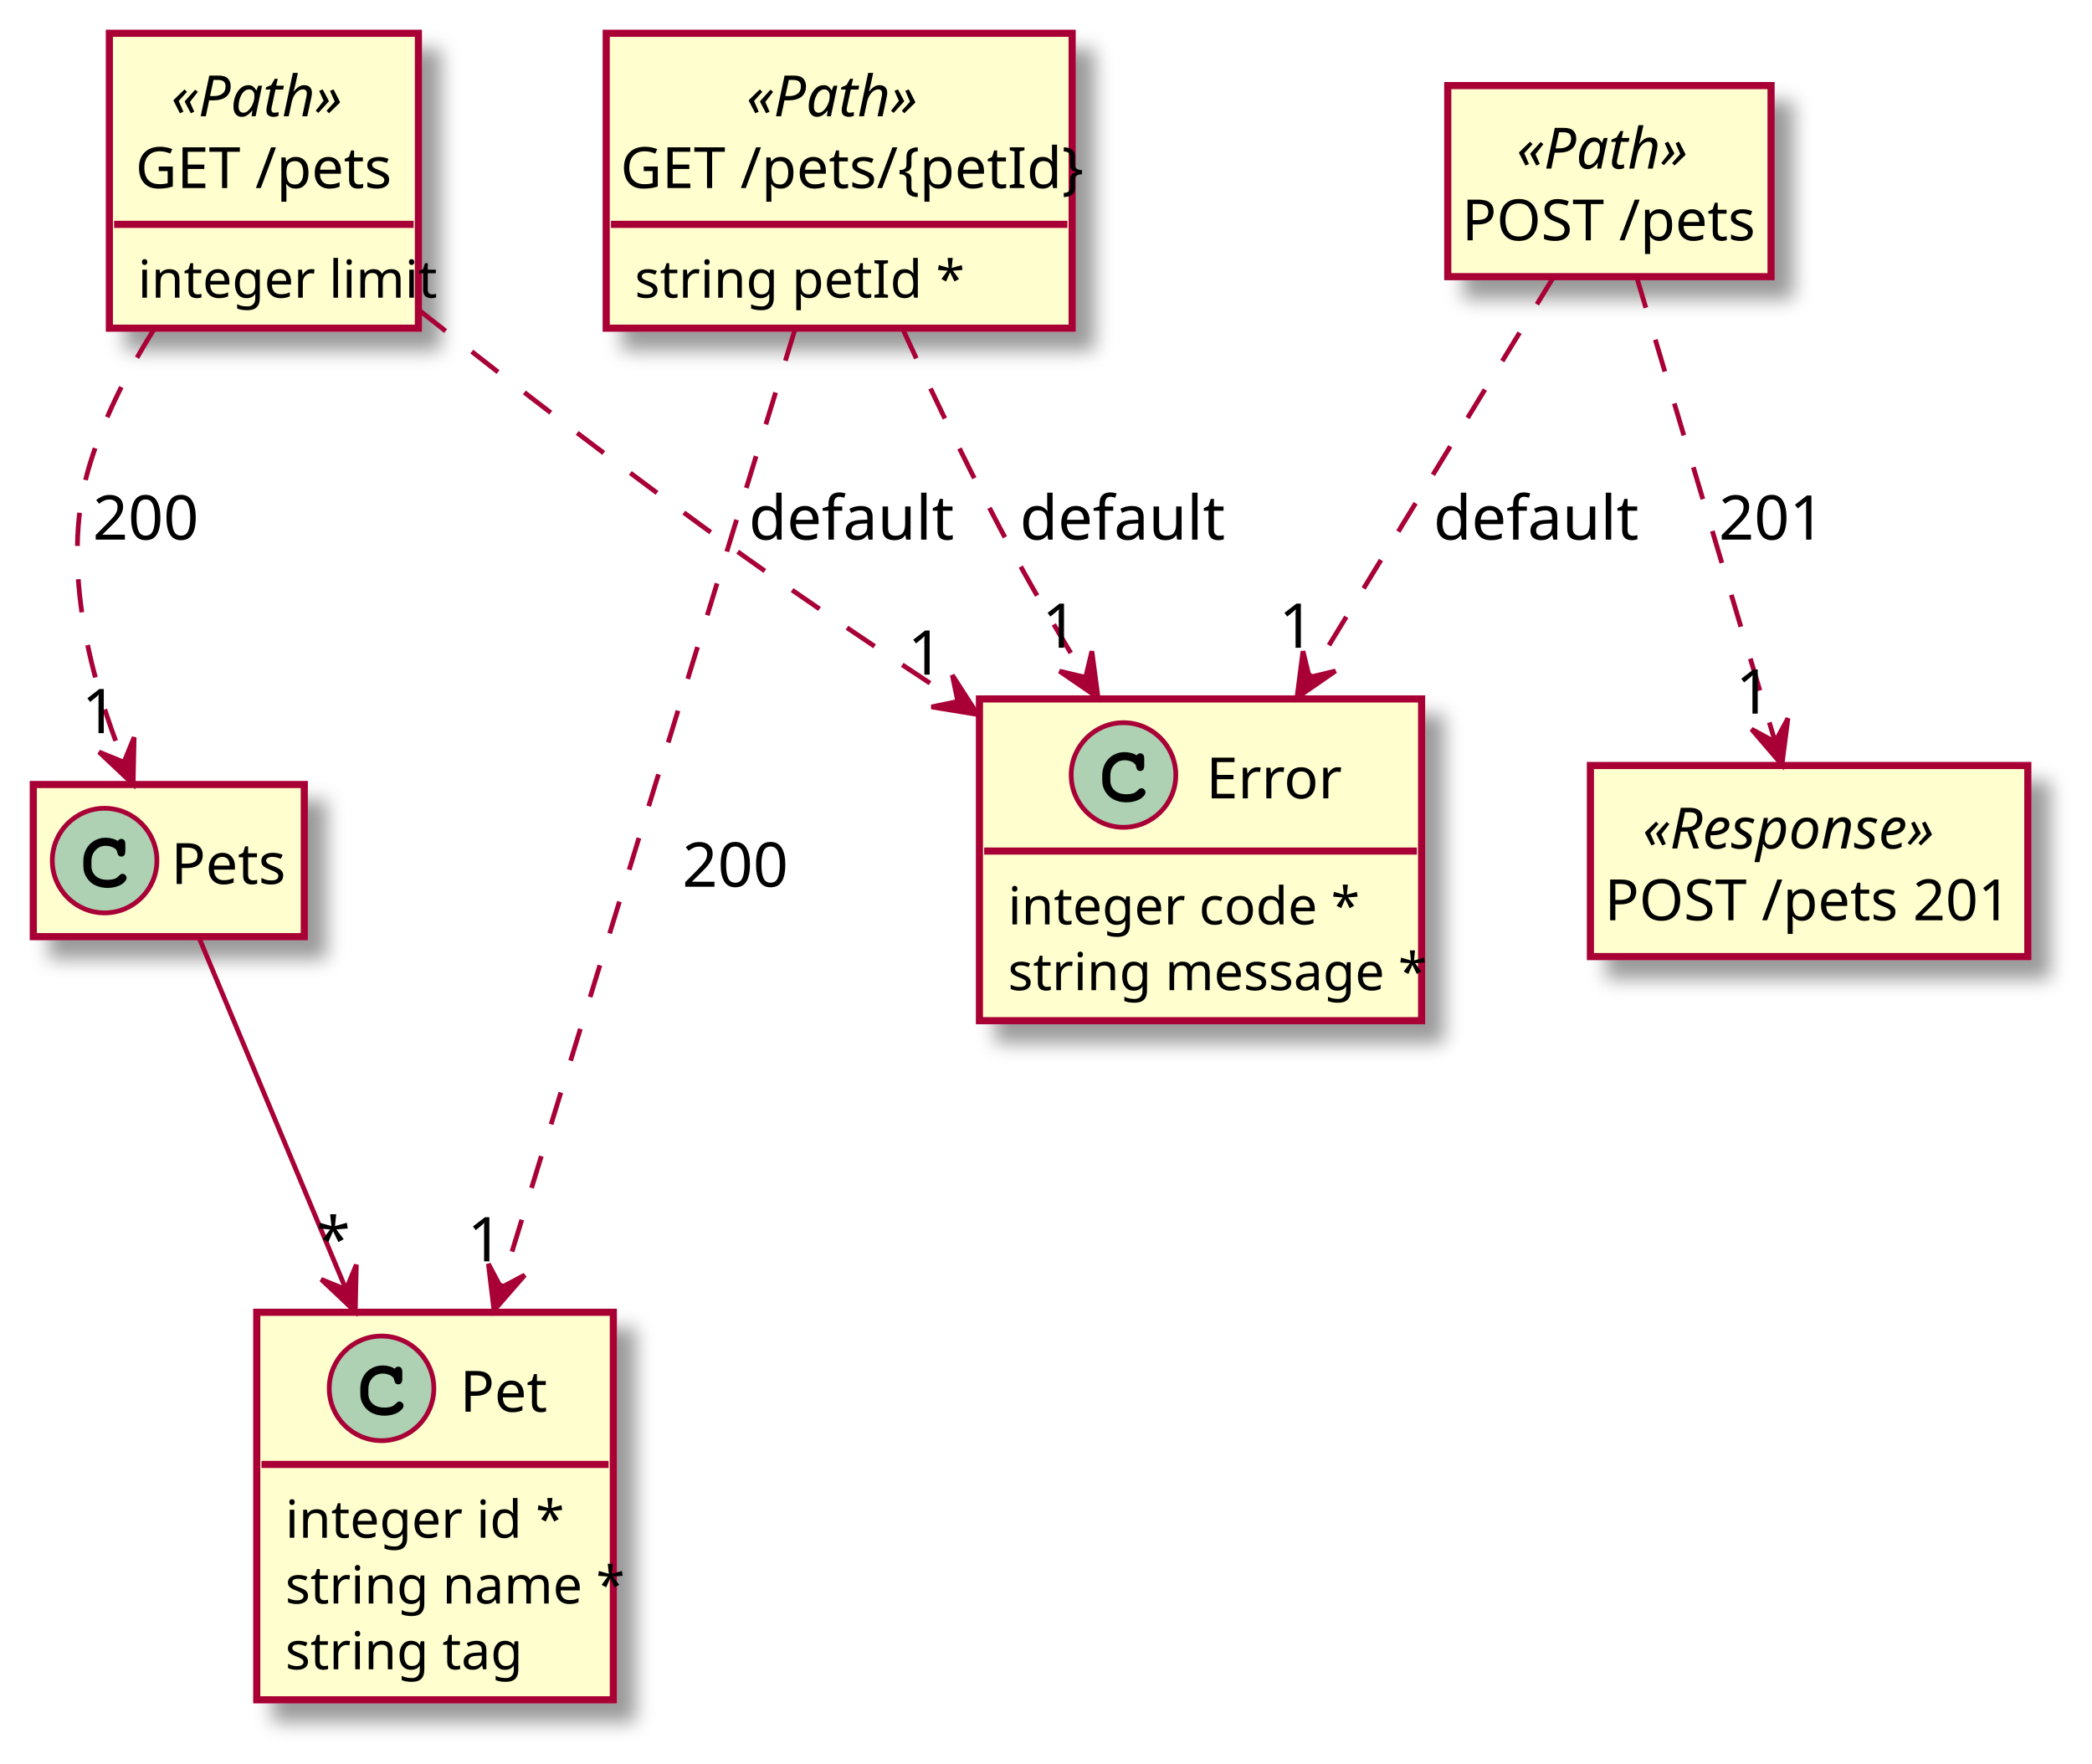
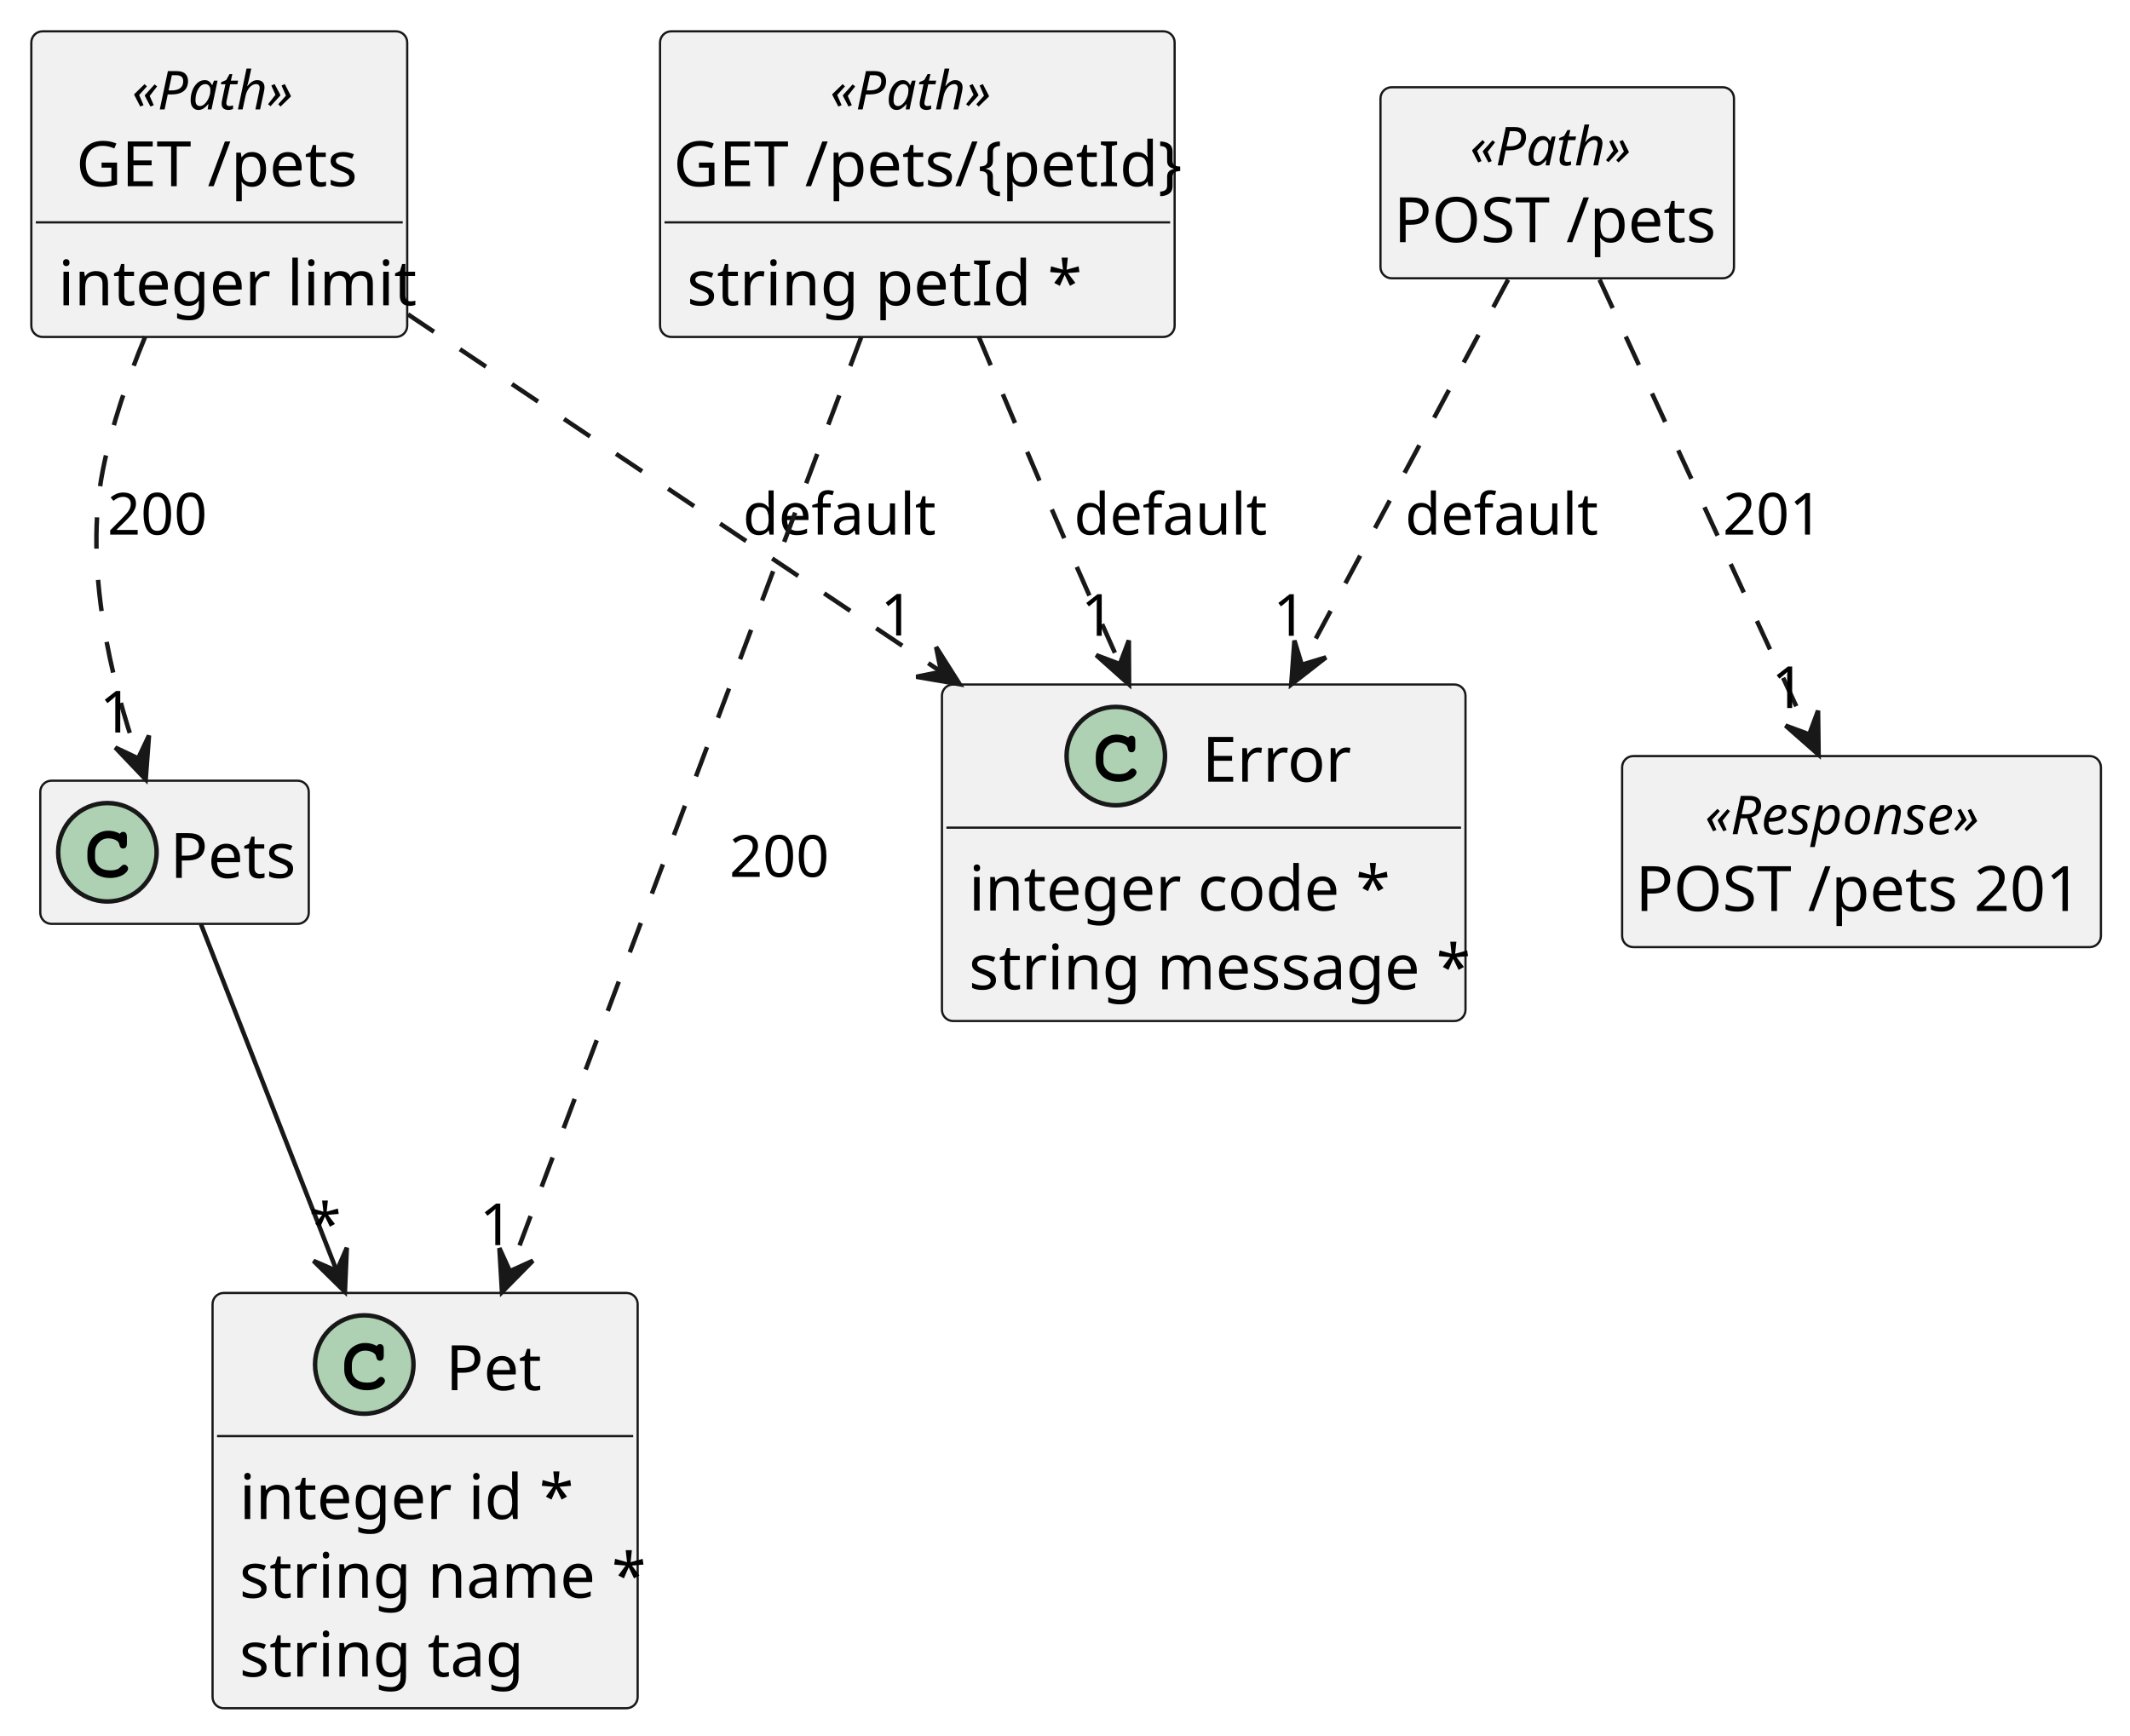
- <svg xmlns="http://www.w3.org/2000/svg" contentScriptType="application/ecmascript" contentStyleType="text/css" height="371px" preserveAspectRatio="none" style="width:440px;height:371px;background:#FFFFFF;" version="1.1" viewBox="0 0 440 371" width="440px" zoomAndPan="magnify">
-   <defs>
-     <filter height="300%" id="famiy95okp89x" width="300%" x="-1" y="-1">
-       <feGaussianBlur result="blurOut" stdDeviation="2.0" />
-       <feColorMatrix in="blurOut" result="blurOut2" type="matrix" values="0 0 0 0 0 0 0 0 0 0 0 0 0 0 0 0 0 0 .4 0" />
-       <feOffset dx="4.0" dy="4.0" in="blurOut2" result="blurOut3" />
-       <feBlend in="SourceGraphic" in2="blurOut3" mode="normal" />
-     </filter>
-   </defs>
+ <svg xmlns="http://www.w3.org/2000/svg" contentStyleType="text/css" height="388px" preserveAspectRatio="none" style="width:476px;height:388px;background:#FFFFFF;" version="1.1" viewBox="0 0 476 388" width="476px" zoomAndPan="magnify">
+   <defs />
  <g>
-     <rect codeLine="8" fill="#FEFECE" filter="url(#famiy95okp89x)" height="81.508" id="Pet" style="stroke:#A80036;stroke-width:1.5;" width="75" x="54" y="276" />
-     <ellipse cx="80.25" cy="292" fill="#ADD1B2" rx="11" ry="11" style="stroke:#A80036;stroke-width:1.0;" />
-     <path d="M83.016,287.875 Q83.172,287.656 83.359,287.547 Q83.547,287.438 83.766,287.438 Q84.141,287.438 84.375,287.703 Q84.609,287.953 84.609,288.562 L84.609,290.016 Q84.609,290.625 84.375,290.891 Q84.141,291.156 83.766,291.156 Q83.422,291.156 83.219,290.953 Q83.016,290.766 82.906,290.25 Q82.859,289.891 82.672,289.703 Q82.344,289.328 81.734,289.109 Q81.125,288.891 80.5,288.891 Q79.734,288.891 79.094,289.219 Q78.469,289.547 77.969,290.297 Q77.484,291.047 77.484,292.078 L77.484,293.172 Q77.484,294.406 78.375,295.234 Q79.266,296.047 80.859,296.047 Q81.797,296.047 82.453,295.797 Q82.844,295.641 83.266,295.203 Q83.531,294.938 83.672,294.859 Q83.828,294.781 84.031,294.781 Q84.359,294.781 84.609,295.047 Q84.875,295.297 84.875,295.641 Q84.875,295.984 84.531,296.391 Q84.031,296.969 83.234,297.297 Q82.156,297.75 80.859,297.75 Q79.344,297.75 78.141,297.125 Q77.156,296.625 76.469,295.562 Q75.781,294.484 75.781,293.203 L75.781,292.047 Q75.781,290.719 76.391,289.578 Q77.016,288.422 78.109,287.812 Q79.203,287.188 80.438,287.188 Q81.172,287.188 81.812,287.359 Q82.469,287.516 83.016,287.875 Z " fill="#000000" />
-     <text fill="#000000" font-family="sans-serif" font-size="12" lengthAdjust="spacing" textLength="18" x="96.75" y="296.91">Pet
-         </text>
-     <line style="stroke:#A80036;stroke-width:1.5;" x1="55" x2="128" y1="308" y2="308" />
-     <text fill="#000000" font-family="sans-serif" font-size="11" lengthAdjust="spacing" textLength="51" x="60" y="323.419">integer id *
-         </text>
-     <text fill="#000000" font-family="sans-serif" font-size="11" lengthAdjust="spacing" textLength="63" x="60" y="337.255">string name *
-         </text>
-     <text fill="#000000" font-family="sans-serif" font-size="11" lengthAdjust="spacing" textLength="45" x="60" y="351.091">string tag
-         </text>
-     <rect codeLine="14" fill="#FEFECE" filter="url(#famiy95okp89x)" height="32" id="Pets" style="stroke:#A80036;stroke-width:1.5;" width="57" x="7" y="165" />
-     <ellipse cx="22" cy="181" fill="#ADD1B2" rx="11" ry="11" style="stroke:#A80036;stroke-width:1.0;" />
-     <path d="M24.766,176.875 Q24.922,176.656 25.109,176.547 Q25.297,176.438 25.516,176.438 Q25.891,176.438 26.125,176.703 Q26.359,176.953 26.359,177.562 L26.359,179.016 Q26.359,179.625 26.125,179.891 Q25.891,180.156 25.516,180.156 Q25.172,180.156 24.969,179.953 Q24.766,179.766 24.656,179.25 Q24.609,178.891 24.422,178.703 Q24.094,178.328 23.484,178.109 Q22.875,177.891 22.25,177.891 Q21.484,177.891 20.844,178.219 Q20.219,178.547 19.719,179.297 Q19.234,180.047 19.234,181.078 L19.234,182.172 Q19.234,183.406 20.125,184.234 Q21.016,185.047 22.609,185.047 Q23.547,185.047 24.203,184.797 Q24.594,184.641 25.016,184.203 Q25.281,183.938 25.422,183.859 Q25.578,183.781 25.781,183.781 Q26.109,183.781 26.359,184.047 Q26.625,184.297 26.625,184.641 Q26.625,184.984 26.281,185.391 Q25.781,185.969 24.984,186.297 Q23.906,186.75 22.609,186.75 Q21.094,186.75 19.891,186.125 Q18.906,185.625 18.219,184.562 Q17.531,183.484 17.531,182.203 L17.531,181.047 Q17.531,179.719 18.141,178.578 Q18.766,177.422 19.859,176.812 Q20.953,176.188 22.188,176.188 Q22.922,176.188 23.562,176.359 Q24.219,176.516 24.766,176.875 Z " fill="#000000" />
-     <text fill="#000000" font-family="sans-serif" font-size="12" lengthAdjust="spacing" textLength="25" x="36" y="185.91">Pets
-         </text>
-     <rect codeLine="17" fill="#FEFECE" filter="url(#famiy95okp89x)" height="67.672" id="Error" style="stroke:#A80036;stroke-width:1.5;" width="93" x="206" y="147" />
-     <ellipse cx="236.3" cy="163" fill="#ADD1B2" rx="11" ry="11" style="stroke:#A80036;stroke-width:1.0;" />
-     <path d="M239.066,158.875 Q239.222,158.656 239.409,158.547 Q239.597,158.438 239.816,158.438 Q240.191,158.438 240.425,158.703 Q240.659,158.953 240.659,159.562 L240.659,161.016 Q240.659,161.625 240.425,161.891 Q240.191,162.156 239.816,162.156 Q239.472,162.156 239.269,161.953 Q239.066,161.766 238.956,161.25 Q238.909,160.891 238.722,160.703 Q238.394,160.328 237.784,160.109 Q237.175,159.891 236.55,159.891 Q235.784,159.891 235.144,160.219 Q234.519,160.547 234.019,161.297 Q233.534,162.047 233.534,163.078 L233.534,164.172 Q233.534,165.406 234.425,166.234 Q235.316,167.047 236.909,167.047 Q237.847,167.047 238.503,166.797 Q238.894,166.641 239.316,166.203 Q239.581,165.938 239.722,165.859 Q239.878,165.781 240.081,165.781 Q240.409,165.781 240.659,166.047 Q240.925,166.297 240.925,166.641 Q240.925,166.984 240.581,167.391 Q240.081,167.969 239.284,168.297 Q238.206,168.75 236.909,168.75 Q235.394,168.75 234.191,168.125 Q233.206,167.625 232.519,166.562 Q231.831,165.484 231.831,164.203 L231.831,163.047 Q231.831,161.719 232.441,160.578 Q233.066,159.422 234.159,158.812 Q235.253,158.188 236.488,158.188 Q237.222,158.188 237.863,158.359 Q238.519,158.516 239.066,158.875 Z " fill="#000000" />
-     <text fill="#000000" font-family="sans-serif" font-size="12" lengthAdjust="spacing" textLength="27" x="253.7" y="167.91">Error
-         </text>
-     <line style="stroke:#A80036;stroke-width:1.5;" x1="207" x2="298" y1="179" y2="179" />
-     <text fill="#000000" font-family="sans-serif" font-size="11" lengthAdjust="spacing" textLength="67" x="212" y="194.419">integer code *
-         </text>
-     <text fill="#000000" font-family="sans-serif" font-size="11" lengthAdjust="spacing" textLength="81" x="212" y="208.255">string message *
-         </text>
-     <rect codeLine="22" fill="#FEFECE" filter="url(#famiy95okp89x)" height="62.023" id="GET /pets" style="stroke:#A80036;stroke-width:1.5;" width="65" x="23" y="7" />
-     <text fill="#000000" font-family="sans-serif" font-size="12" font-style="italic" lengthAdjust="spacing" textLength="39" x="36" y="24.457">«Path»
-         </text>
-     <text fill="#000000" font-family="sans-serif" font-size="12" lengthAdjust="spacing" textLength="54" x="28.5" y="39.551">GET /pets
-         </text>
-     <line style="stroke:#A80036;stroke-width:1.5;" x1="24" x2="87" y1="47.188" y2="47.188" />
-     <text fill="#000000" font-family="sans-serif" font-size="11" lengthAdjust="spacing" textLength="53" x="29" y="62.606">integer limit
-         </text>
-     <rect codeLine="26" fill="#FEFECE" filter="url(#famiy95okp89x)" height="40.188" id="POST /pets" style="stroke:#A80036;stroke-width:1.5;" width="68" x="304.5" y="18" />
-     <text fill="#000000" font-family="sans-serif" font-size="12" font-style="italic" lengthAdjust="spacing" textLength="39" x="319" y="35.457">«Path»
-         </text>
-     <text fill="#000000" font-family="sans-serif" font-size="12" lengthAdjust="spacing" textLength="62" x="307.5" y="50.551">POST /pets
-         </text>
-     <rect codeLine="29" fill="#FEFECE" filter="url(#famiy95okp89x)" height="40.188" id="POST /pets 201" style="stroke:#A80036;stroke-width:1.5;" width="92" x="334.5" y="161" />
-     <text fill="#000000" font-family="sans-serif" font-size="12" font-style="italic" lengthAdjust="spacing" textLength="70" x="345.5" y="178.457">«Response»
-         </text>
-     <text fill="#000000" font-family="sans-serif" font-size="12" lengthAdjust="spacing" textLength="86" x="337.5" y="193.551">POST /pets 201
-         </text>
-     <rect codeLine="32" fill="#FEFECE" filter="url(#famiy95okp89x)" height="62.023" id="GET /pets/{petId}" style="stroke:#A80036;stroke-width:1.5;" width="98" x="127.5" y="7" />
-     <text fill="#000000" font-family="sans-serif" font-size="12" font-style="italic" lengthAdjust="spacing" textLength="39" x="157" y="24.457">«Path»
-         </text>
-     <text fill="#000000" font-family="sans-serif" font-size="12" lengthAdjust="spacing" textLength="92" x="130.5" y="39.551">GET /pets/{petId}
-         </text>
-     <line style="stroke:#A80036;stroke-width:1.5;" x1="128.5" x2="224.5" y1="47.188" y2="47.188" />
-     <text fill="#000000" font-family="sans-serif" font-size="11" lengthAdjust="spacing" textLength="60" x="133.5" y="62.606">string petId *
-         </text>
-     <path codeLine="36" d="M41.82,197.11 C49.27,214.96 62.02,245.47 72.74,271.11 " fill="none" id="Pets-to-Pet" style="stroke:#A80036;stroke-width:1.0;" />
-     <polygon fill="#A80036" points="74.72,275.84,74.94,265.994,72.792,271.227,67.559,269.079,74.72,275.84" style="stroke:#A80036;stroke-width:1.0;" />
-     <text fill="#000000" font-family="sans-serif" font-size="13" lengthAdjust="spacing" textLength="5" x="66.527" y="265.263">*
-         </text>
-     <path codeLine="38" d="M32.41,69.22 C26.73,78.31 21.44,88.64 18.5,99 C12.67,119.55 19.34,143.54 25.96,160.05 " fill="none" id="GET /pets-to-Pets" style="stroke:#A80036;stroke-width:1.0;stroke-dasharray:7.0,7.0;" />
-     <polygon fill="#A80036" points="28,164.92,28.209,155.073,26.067,160.309,20.831,158.167,28,164.92" style="stroke:#A80036;stroke-width:1.0;" />
-     <text fill="#000000" font-family="sans-serif" font-size="13" lengthAdjust="spacing" textLength="21" x="19.5" y="113.495">200
-         </text>
-     <text fill="#000000" font-family="sans-serif" font-size="13" lengthAdjust="spacing" textLength="7" x="17.219" y="154.198">1
-         </text>
-     <path codeLine="40" d="M88.22,65.3 C107.76,80.74 133.23,100.41 156.5,117 C170.77,127.17 186.56,137.78 201.14,147.34 " fill="none" id="GET /pets-to-Error" style="stroke:#A80036;stroke-width:1.0;stroke-dasharray:7.0,7.0;" />
-     <polygon fill="#A80036" points="205.63,150.27,200.295,141.992,201.448,147.53,195.91,148.683,205.63,150.27" style="stroke:#A80036;stroke-width:1.0;" />
-     <text fill="#000000" font-family="sans-serif" font-size="13" lengthAdjust="spacing" textLength="38" x="157.5" y="113.495">default
-         </text>
-     <text fill="#000000" font-family="sans-serif" font-size="13" lengthAdjust="spacing" textLength="7" x="190.917" y="141.887">1
-         </text>
-     <path codeLine="42" d="M344.16,58.02 C351.71,83.35 365.07,128.19 373.31,155.87 " fill="none" id="POST /pets-to-POST /pets 201" style="stroke:#A80036;stroke-width:1.0;stroke-dasharray:7.0,7.0;" />
-     <polygon fill="#A80036" points="374.79,160.84,376.049,151.072,373.36,156.049,368.383,153.36,374.79,160.84" style="stroke:#A80036;stroke-width:1.0;" />
-     <text fill="#000000" font-family="sans-serif" font-size="13" lengthAdjust="spacing" textLength="21" x="361.5" y="113.495">201
-         </text>
-     <text fill="#000000" font-family="sans-serif" font-size="13" lengthAdjust="spacing" textLength="7" x="365.085" y="150.087">1
-         </text>
-     <path codeLine="44" d="M326.9,58.02 C313.76,79.56 292.01,115.22 275.41,142.44 " fill="none" id="POST /pets-to-Error" style="stroke:#A80036;stroke-width:1.0;stroke-dasharray:7.0,7.0;" />
-     <polygon fill="#A80036" points="272.79,146.73,280.886,141.122,275.39,142.459,274.053,136.962,272.79,146.73" style="stroke:#A80036;stroke-width:1.0;" />
-     <text fill="#000000" font-family="sans-serif" font-size="13" lengthAdjust="spacing" textLength="38" x="301.5" y="113.495">default
-         </text>
-     <text fill="#000000" font-family="sans-serif" font-size="13" lengthAdjust="spacing" textLength="7" x="268.991" y="136.232">1
-         </text>
-     <path codeLine="46" d="M167.24,69.17 C152.33,117.76 122.91,213.65 105.45,270.55 " fill="none" id="GET /pets/{petId}-to-Pet" style="stroke:#A80036;stroke-width:1.0;stroke-dasharray:7.0,7.0;" />
-     <polygon fill="#A80036" points="103.9,275.6,110.368,268.173,105.369,270.821,102.722,265.822,103.9,275.6" style="stroke:#A80036;stroke-width:1.0;" />
-     <text fill="#000000" font-family="sans-serif" font-size="13" lengthAdjust="spacing" textLength="21" x="143.5" y="186.495">200
-         </text>
-     <text fill="#000000" font-family="sans-serif" font-size="13" lengthAdjust="spacing" textLength="7" x="98.318" y="265.289">1
-         </text>
-     <path codeLine="48" d="M189.79,69.02 C196.52,83.68 205.04,101.47 213.5,117 C218.02,125.29 223.15,134.01 228.17,142.23 " fill="none" id="GET /pets/{petId}-to-Error" style="stroke:#A80036;stroke-width:1.0;stroke-dasharray:7.0,7.0;" />
-     <polygon fill="#A80036" points="230.95,146.73,229.649,136.968,228.333,142.469,222.832,141.154,230.95,146.73" style="stroke:#A80036;stroke-width:1.0;" />
-     <text fill="#000000" font-family="sans-serif" font-size="13" lengthAdjust="spacing" textLength="38" x="214.5" y="113.495">default
-         </text>
-     <text fill="#000000" font-family="sans-serif" font-size="13" lengthAdjust="spacing" textLength="7" x="219.175" y="136.232">1
-         </text>
+     <g id="elem_Pet">
+       <rect codeLine="8" fill="#F1F1F1" height="92.828" id="Pet" rx="2.5" ry="2.5" style="stroke:#181818;stroke-width:0.5;" width="95" x="47.5" y="289" />
+       <ellipse cx="81.4" cy="305" fill="#ADD1B2" rx="11" ry="11" style="stroke:#181818;stroke-width:1.0;" />
+       <path d="M84.166,300.875 Q84.322,300.656 84.509,300.547 Q84.697,300.438 84.916,300.438 Q85.291,300.438 85.525,300.703 Q85.759,300.953 85.759,301.562 L85.759,303.016 Q85.759,303.625 85.525,303.891 Q85.291,304.156 84.916,304.156 Q84.572,304.156 84.369,303.953 Q84.166,303.766 84.056,303.25 Q84.009,302.891 83.822,302.703 Q83.494,302.328 82.884,302.109 Q82.275,301.891 81.65,301.891 Q80.884,301.891 80.244,302.219 Q79.619,302.547 79.119,303.297 Q78.634,304.047 78.634,305.078 L78.634,306.172 Q78.634,307.406 79.525,308.234 Q80.416,309.047 82.009,309.047 Q82.947,309.047 83.603,308.797 Q83.994,308.641 84.416,308.203 Q84.681,307.938 84.822,307.859 Q84.978,307.781 85.181,307.781 Q85.509,307.781 85.759,308.047 Q86.025,308.297 86.025,308.641 Q86.025,308.984 85.681,309.391 Q85.181,309.969 84.384,310.297 Q83.306,310.75 82.009,310.75 Q80.494,310.75 79.291,310.125 Q78.306,309.625 77.619,308.562 Q76.931,307.484 76.931,306.203 L76.931,305.047 Q76.931,303.719 77.541,302.578 Q78.166,301.422 79.259,300.812 Q80.353,300.188 81.588,300.188 Q82.322,300.188 82.963,300.359 Q83.619,300.516 84.166,300.875 Z " fill="#000000" />
+       <text fill="#000000" font-family="sans-serif" font-size="14" lengthAdjust="spacing" textLength="21" x="99.6" y="310.728">Pet
+             </text>
+       <line style="stroke:#181818;stroke-width:0.5;" x1="48.5" x2="141.5" y1="321" y2="321" />
+       <text fill="#000000" font-family="sans-serif" font-size="14" lengthAdjust="spacing" textLength="68" x="53.5" y="339.533">integer id *
+             </text>
+       <text fill="#000000" font-family="sans-serif" font-size="14" lengthAdjust="spacing" textLength="83" x="53.5" y="357.143">string name *
+             </text>
+       <text fill="#000000" font-family="sans-serif" font-size="14" lengthAdjust="spacing" textLength="59" x="53.5" y="374.752">string tag
+             </text>
+     </g>
+     <g id="elem_Pets">
+       <rect codeLine="14" fill="#F1F1F1" height="32" id="Pets" rx="2.5" ry="2.5" style="stroke:#181818;stroke-width:0.5;" width="60" x="9" y="174.5" />
+       <ellipse cx="24" cy="190.5" fill="#ADD1B2" rx="11" ry="11" style="stroke:#181818;stroke-width:1.0;" />
+       <path d="M26.766,186.375 Q26.922,186.156 27.109,186.047 Q27.297,185.938 27.516,185.938 Q27.891,185.938 28.125,186.203 Q28.359,186.453 28.359,187.062 L28.359,188.516 Q28.359,189.125 28.125,189.391 Q27.891,189.656 27.516,189.656 Q27.172,189.656 26.969,189.453 Q26.766,189.266 26.656,188.75 Q26.609,188.391 26.422,188.203 Q26.094,187.828 25.484,187.609 Q24.875,187.391 24.25,187.391 Q23.484,187.391 22.844,187.719 Q22.219,188.047 21.719,188.797 Q21.234,189.547 21.234,190.578 L21.234,191.672 Q21.234,192.906 22.125,193.734 Q23.016,194.547 24.609,194.547 Q25.547,194.547 26.203,194.297 Q26.594,194.141 27.016,193.703 Q27.281,193.438 27.422,193.359 Q27.578,193.281 27.781,193.281 Q28.109,193.281 28.359,193.547 Q28.625,193.797 28.625,194.141 Q28.625,194.484 28.281,194.891 Q27.781,195.469 26.984,195.797 Q25.906,196.25 24.609,196.25 Q23.094,196.25 21.891,195.625 Q20.906,195.125 20.219,194.062 Q19.531,192.984 19.531,191.703 L19.531,190.547 Q19.531,189.219 20.141,188.078 Q20.766,186.922 21.859,186.312 Q22.953,185.688 24.188,185.688 Q24.922,185.688 25.562,185.859 Q26.219,186.016 26.766,186.375 Z " fill="#000000" />
+       <text fill="#000000" font-family="sans-serif" font-size="14" lengthAdjust="spacing" textLength="28" x="38" y="196.228">Pets
+             </text>
+     </g>
+     <g id="elem_Error">
+       <rect codeLine="17" fill="#F1F1F1" height="75.219" id="Error" rx="2.5" ry="2.5" style="stroke:#181818;stroke-width:0.5;" width="117" x="210.5" y="153" />
+       <ellipse cx="249.35" cy="169" fill="#ADD1B2" rx="11" ry="11" style="stroke:#181818;stroke-width:1.0;" />
+       <path d="M252.116,164.875 Q252.272,164.656 252.459,164.547 Q252.647,164.438 252.866,164.438 Q253.241,164.438 253.475,164.703 Q253.709,164.953 253.709,165.562 L253.709,167.016 Q253.709,167.625 253.475,167.891 Q253.241,168.156 252.866,168.156 Q252.522,168.156 252.319,167.953 Q252.116,167.766 252.006,167.25 Q251.959,166.891 251.772,166.703 Q251.444,166.328 250.834,166.109 Q250.225,165.891 249.6,165.891 Q248.834,165.891 248.194,166.219 Q247.569,166.547 247.069,167.297 Q246.584,168.047 246.584,169.078 L246.584,170.172 Q246.584,171.406 247.475,172.234 Q248.366,173.047 249.959,173.047 Q250.897,173.047 251.553,172.797 Q251.944,172.641 252.366,172.203 Q252.631,171.938 252.772,171.859 Q252.928,171.781 253.131,171.781 Q253.459,171.781 253.709,172.047 Q253.975,172.297 253.975,172.641 Q253.975,172.984 253.631,173.391 Q253.131,173.969 252.334,174.297 Q251.256,174.75 249.959,174.75 Q248.444,174.75 247.241,174.125 Q246.256,173.625 245.569,172.562 Q244.881,171.484 244.881,170.203 L244.881,169.047 Q244.881,167.719 245.491,166.578 Q246.116,165.422 247.209,164.812 Q248.303,164.188 249.537,164.188 Q250.272,164.188 250.912,164.359 Q251.569,164.516 252.116,164.875 Z " fill="#000000" />
+       <text fill="#000000" font-family="sans-serif" font-size="14" lengthAdjust="spacing" textLength="32" x="268.65" y="174.728">Error
+             </text>
+       <line style="stroke:#181818;stroke-width:0.5;" x1="211.5" x2="326.5" y1="185" y2="185" />
+       <text fill="#000000" font-family="sans-serif" font-size="14" lengthAdjust="spacing" textLength="88" x="216.5" y="203.533">integer code *
+             </text>
+       <text fill="#000000" font-family="sans-serif" font-size="14" lengthAdjust="spacing" textLength="105" x="216.5" y="221.143">string message *
+             </text>
+     </g>
+     <g id="elem_GET /pets">
+       <rect codeLine="22" fill="#F1F1F1" height="68.312" id="GET /pets" rx="2.5" ry="2.5" style="stroke:#181818;stroke-width:0.5;" width="84" x="7" y="7" />
+       <text fill="#000000" font-family="sans-serif" font-size="12" font-style="italic" lengthAdjust="spacing" textLength="39" x="29.5" y="24.457">«Path»
+             </text>
+       <text fill="#000000" font-family="sans-serif" font-size="14" lengthAdjust="spacing" textLength="64" x="17" y="41.627">GET /pets
+             </text>
+       <line style="stroke:#181818;stroke-width:0.5;" x1="8" x2="90" y1="49.703" y2="49.703" />
+       <text fill="#000000" font-family="sans-serif" font-size="14" lengthAdjust="spacing" textLength="72" x="13" y="68.236">integer limit
+             </text>
+     </g>
+     <g id="elem_POST /pets">
+       <rect codeLine="26" fill="#F1F1F1" height="42.703" id="POST /pets" rx="2.5" ry="2.5" style="stroke:#181818;stroke-width:0.5;" width="79" x="308.5" y="19.5" />
+       <text fill="#000000" font-family="sans-serif" font-size="12" font-style="italic" lengthAdjust="spacing" textLength="39" x="328.5" y="36.957">«Path»
+             </text>
+       <text fill="#000000" font-family="sans-serif" font-size="14" lengthAdjust="spacing" textLength="73" x="311.5" y="54.127">POST /pets
+             </text>
+     </g>
+     <g id="elem_POST /pets 201">
+       <rect codeLine="29" fill="#F1F1F1" height="42.703" id="POST /pets 201" rx="2.5" ry="2.5" style="stroke:#181818;stroke-width:0.5;" width="107" x="362.5" y="169" />
+       <text fill="#000000" font-family="sans-serif" font-size="12" font-style="italic" lengthAdjust="spacing" textLength="70" x="381" y="186.457">«Response»
+             </text>
+       <text fill="#000000" font-family="sans-serif" font-size="14" lengthAdjust="spacing" textLength="101" x="365.5" y="203.627">POST /pets 201
+             </text>
+     </g>
+     <g id="elem_GET /pets/{petId}">
+       <rect codeLine="32" fill="#F1F1F1" height="68.312" id="GET /pets/{petId}" rx="2.5" ry="2.5" style="stroke:#181818;stroke-width:0.5;" width="115" x="147.5" y="7" />
+       <text fill="#000000" font-family="sans-serif" font-size="12" font-style="italic" lengthAdjust="spacing" textLength="39" x="185.5" y="24.457">«Path»
+             </text>
+       <text fill="#000000" font-family="sans-serif" font-size="14" lengthAdjust="spacing" textLength="109" x="150.5" y="41.627">GET /pets/{petId}
+             </text>
+       <line style="stroke:#181818;stroke-width:0.5;" x1="148.5" x2="261.5" y1="49.703" y2="49.703" />
+       <text fill="#000000" font-family="sans-serif" font-size="14" lengthAdjust="spacing" textLength="79" x="153.5" y="68.236">string petId *
+             </text>
+     </g>
+     <g id="link_Pets_Pet">
+       <path codeLine="36" d="M44.89,206.53 C52.05,224.84 64.53,256.69 75.24,284.04 " fill="none" id="Pets-to-Pet" style="stroke:#181818;stroke-width:1.0;" />
+       <polygon fill="#181818" points="77.08,288.74,77.504,278.9,75.248,284.088,70.06,281.832,77.08,288.74" style="stroke:#181818;stroke-width:1.0;" />
+       <text fill="#000000" font-family="sans-serif" font-size="13" lengthAdjust="spacing" textLength="5" x="69.081" y="278.231">*
+             </text>
+     </g>
+     <g id="link_GET /pets_Pets">
+       <path codeLine="38" d="M32.45,75.24 C28.56,84.63 24.98,95.02 23,105 C18.66,126.9 24.85,152.05 30.75,169.17 " fill="none" id="GET /pets-to-Pets" style="stroke:#181818;stroke-width:1.0;stroke-dasharray:7.0,7.0;" />
+       <polygon fill="#181818" points="32.56,174.22,33.296,164.399,30.877,169.512,25.763,167.092,32.56,174.22" style="stroke:#181818;stroke-width:1.0;" />
+       <text fill="#000000" font-family="sans-serif" font-size="13" lengthAdjust="spacing" textLength="21" x="24" y="119.495">200
+             </text>
+       <text fill="#000000" font-family="sans-serif" font-size="13" lengthAdjust="spacing" textLength="7" x="22.267" y="163.731">1
+             </text>
+     </g>
+     <g id="link_GET /pets_Error">
+       <path codeLine="40" d="M91.16,70.26 C124.85,92.85 172.47,124.78 209.95,149.91 " fill="none" id="GET /pets-to-Error" style="stroke:#181818;stroke-width:1.0;stroke-dasharray:7.0,7.0;" />
+       <polygon fill="#181818" points="214.47,152.94,209.2,144.619,210.31,150.167,204.763,151.276,214.47,152.94" style="stroke:#181818;stroke-width:1.0;" />
+       <text fill="#000000" font-family="sans-serif" font-size="13" lengthAdjust="spacing" textLength="38" x="166" y="119.495">default
+             </text>
+       <text fill="#000000" font-family="sans-serif" font-size="13" lengthAdjust="spacing" textLength="7" x="196.771" y="142.047">1
+             </text>
+     </g>
+     <g id="link_POST /pets_POST /pets 201">
+       <path codeLine="42" d="M357.46,62.51 C369.67,89 390.93,135.11 404.19,163.88 " fill="none" id="POST /pets-to-POST /pets 201" style="stroke:#181818;stroke-width:1.0;stroke-dasharray:7.0,7.0;" />
+       <polygon fill="#181818" points="406.41,168.69,406.29,158.842,404.324,164.146,399.02,162.18,406.41,168.69" style="stroke:#181818;stroke-width:1.0;" />
+       <text fill="#000000" font-family="sans-serif" font-size="13" lengthAdjust="spacing" textLength="21" x="385" y="119.495">201
+             </text>
+       <text fill="#000000" font-family="sans-serif" font-size="13" lengthAdjust="spacing" textLength="7" x="395.892" y="158.261">1
+             </text>
+     </g>
+     <g id="link_POST /pets_Error">
+       <path codeLine="44" d="M337.02,62.51 C325.14,84.68 305.91,120.58 290.92,148.57 " fill="none" id="POST /pets-to-Error" style="stroke:#181818;stroke-width:1.0;stroke-dasharray:7.0,7.0;" />
+       <polygon fill="#181818" points="288.56,152.99,296.328,146.935,290.915,148.579,289.271,143.167,288.56,152.99" style="stroke:#181818;stroke-width:1.0;" />
+       <text fill="#000000" font-family="sans-serif" font-size="13" lengthAdjust="spacing" textLength="38" x="314" y="119.495">default
+             </text>
+       <text fill="#000000" font-family="sans-serif" font-size="13" lengthAdjust="spacing" textLength="7" x="284.521" y="142.107">1
+             </text>
+     </g>
+     <g id="link_GET /pets/{petId}_Pet">
+       <path codeLine="46" d="M192.49,75.27 C173.32,126.24 136.54,224.04 114.05,283.85 " fill="none" id="GET /pets/{petId}-to-Pet" style="stroke:#181818;stroke-width:1.0;stroke-dasharray:7.0,7.0;" />
+       <polygon fill="#181818" points="112.18,288.81,119.093,281.795,113.94,284.13,111.605,278.978,112.18,288.81" style="stroke:#181818;stroke-width:1.0;" />
+       <text fill="#000000" font-family="sans-serif" font-size="13" lengthAdjust="spacing" textLength="21" x="163" y="195.995">200
+             </text>
+       <text fill="#000000" font-family="sans-serif" font-size="13" lengthAdjust="spacing" textLength="7" x="107.189" y="278.311">1
+             </text>
+     </g>
+     <g id="link_GET /pets/{petId}_Error">
+       <path codeLine="48" d="M218.7,75.19 C224.82,89.88 232.18,107.34 239,123 C242.58,131.23 246.48,140 250.25,148.38 " fill="none" id="GET /pets/{petId}-to-Error" style="stroke:#181818;stroke-width:1.0;stroke-dasharray:7.0,7.0;" />
+       <polygon fill="#181818" points="252.32,152.99,252.263,143.141,250.263,148.433,244.971,146.433,252.32,152.99" style="stroke:#181818;stroke-width:1.0;" />
+       <text fill="#000000" font-family="sans-serif" font-size="13" lengthAdjust="spacing" textLength="38" x="240" y="119.495">default
+             </text>
+       <text fill="#000000" font-family="sans-serif" font-size="13" lengthAdjust="spacing" textLength="7" x="241.599" y="142.107">1
+             </text>
+     </g>
  </g>
</svg>
